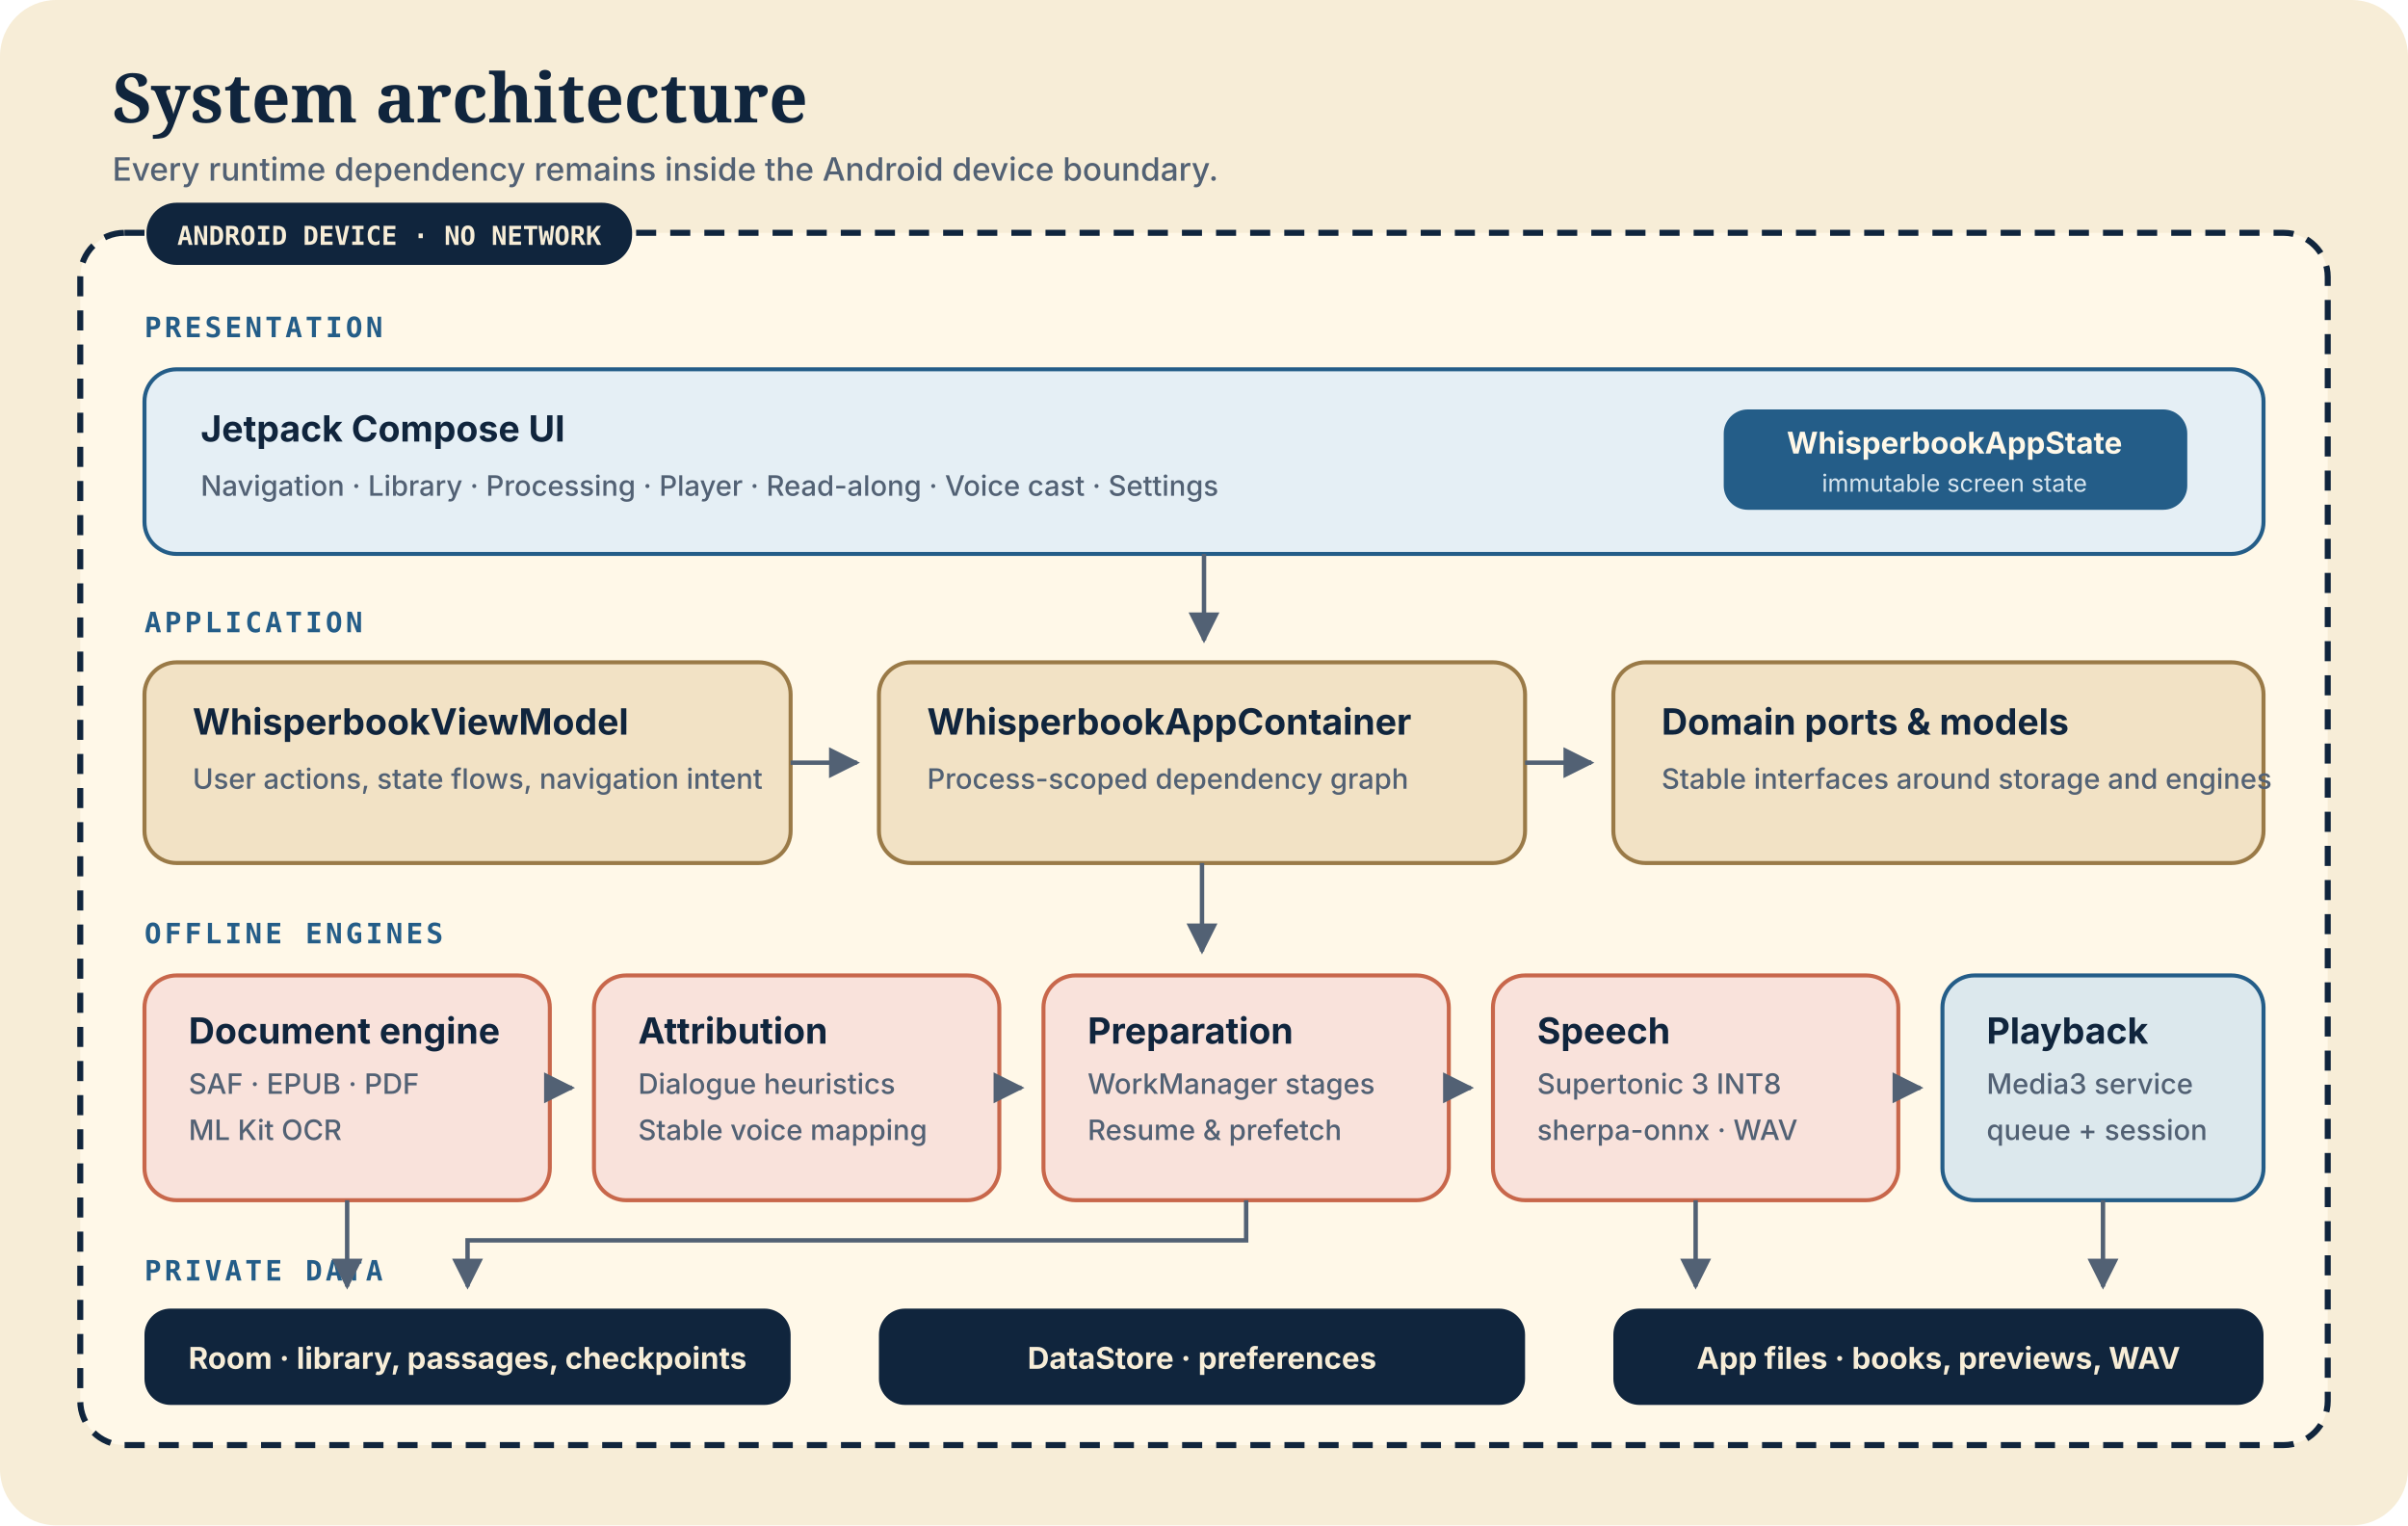
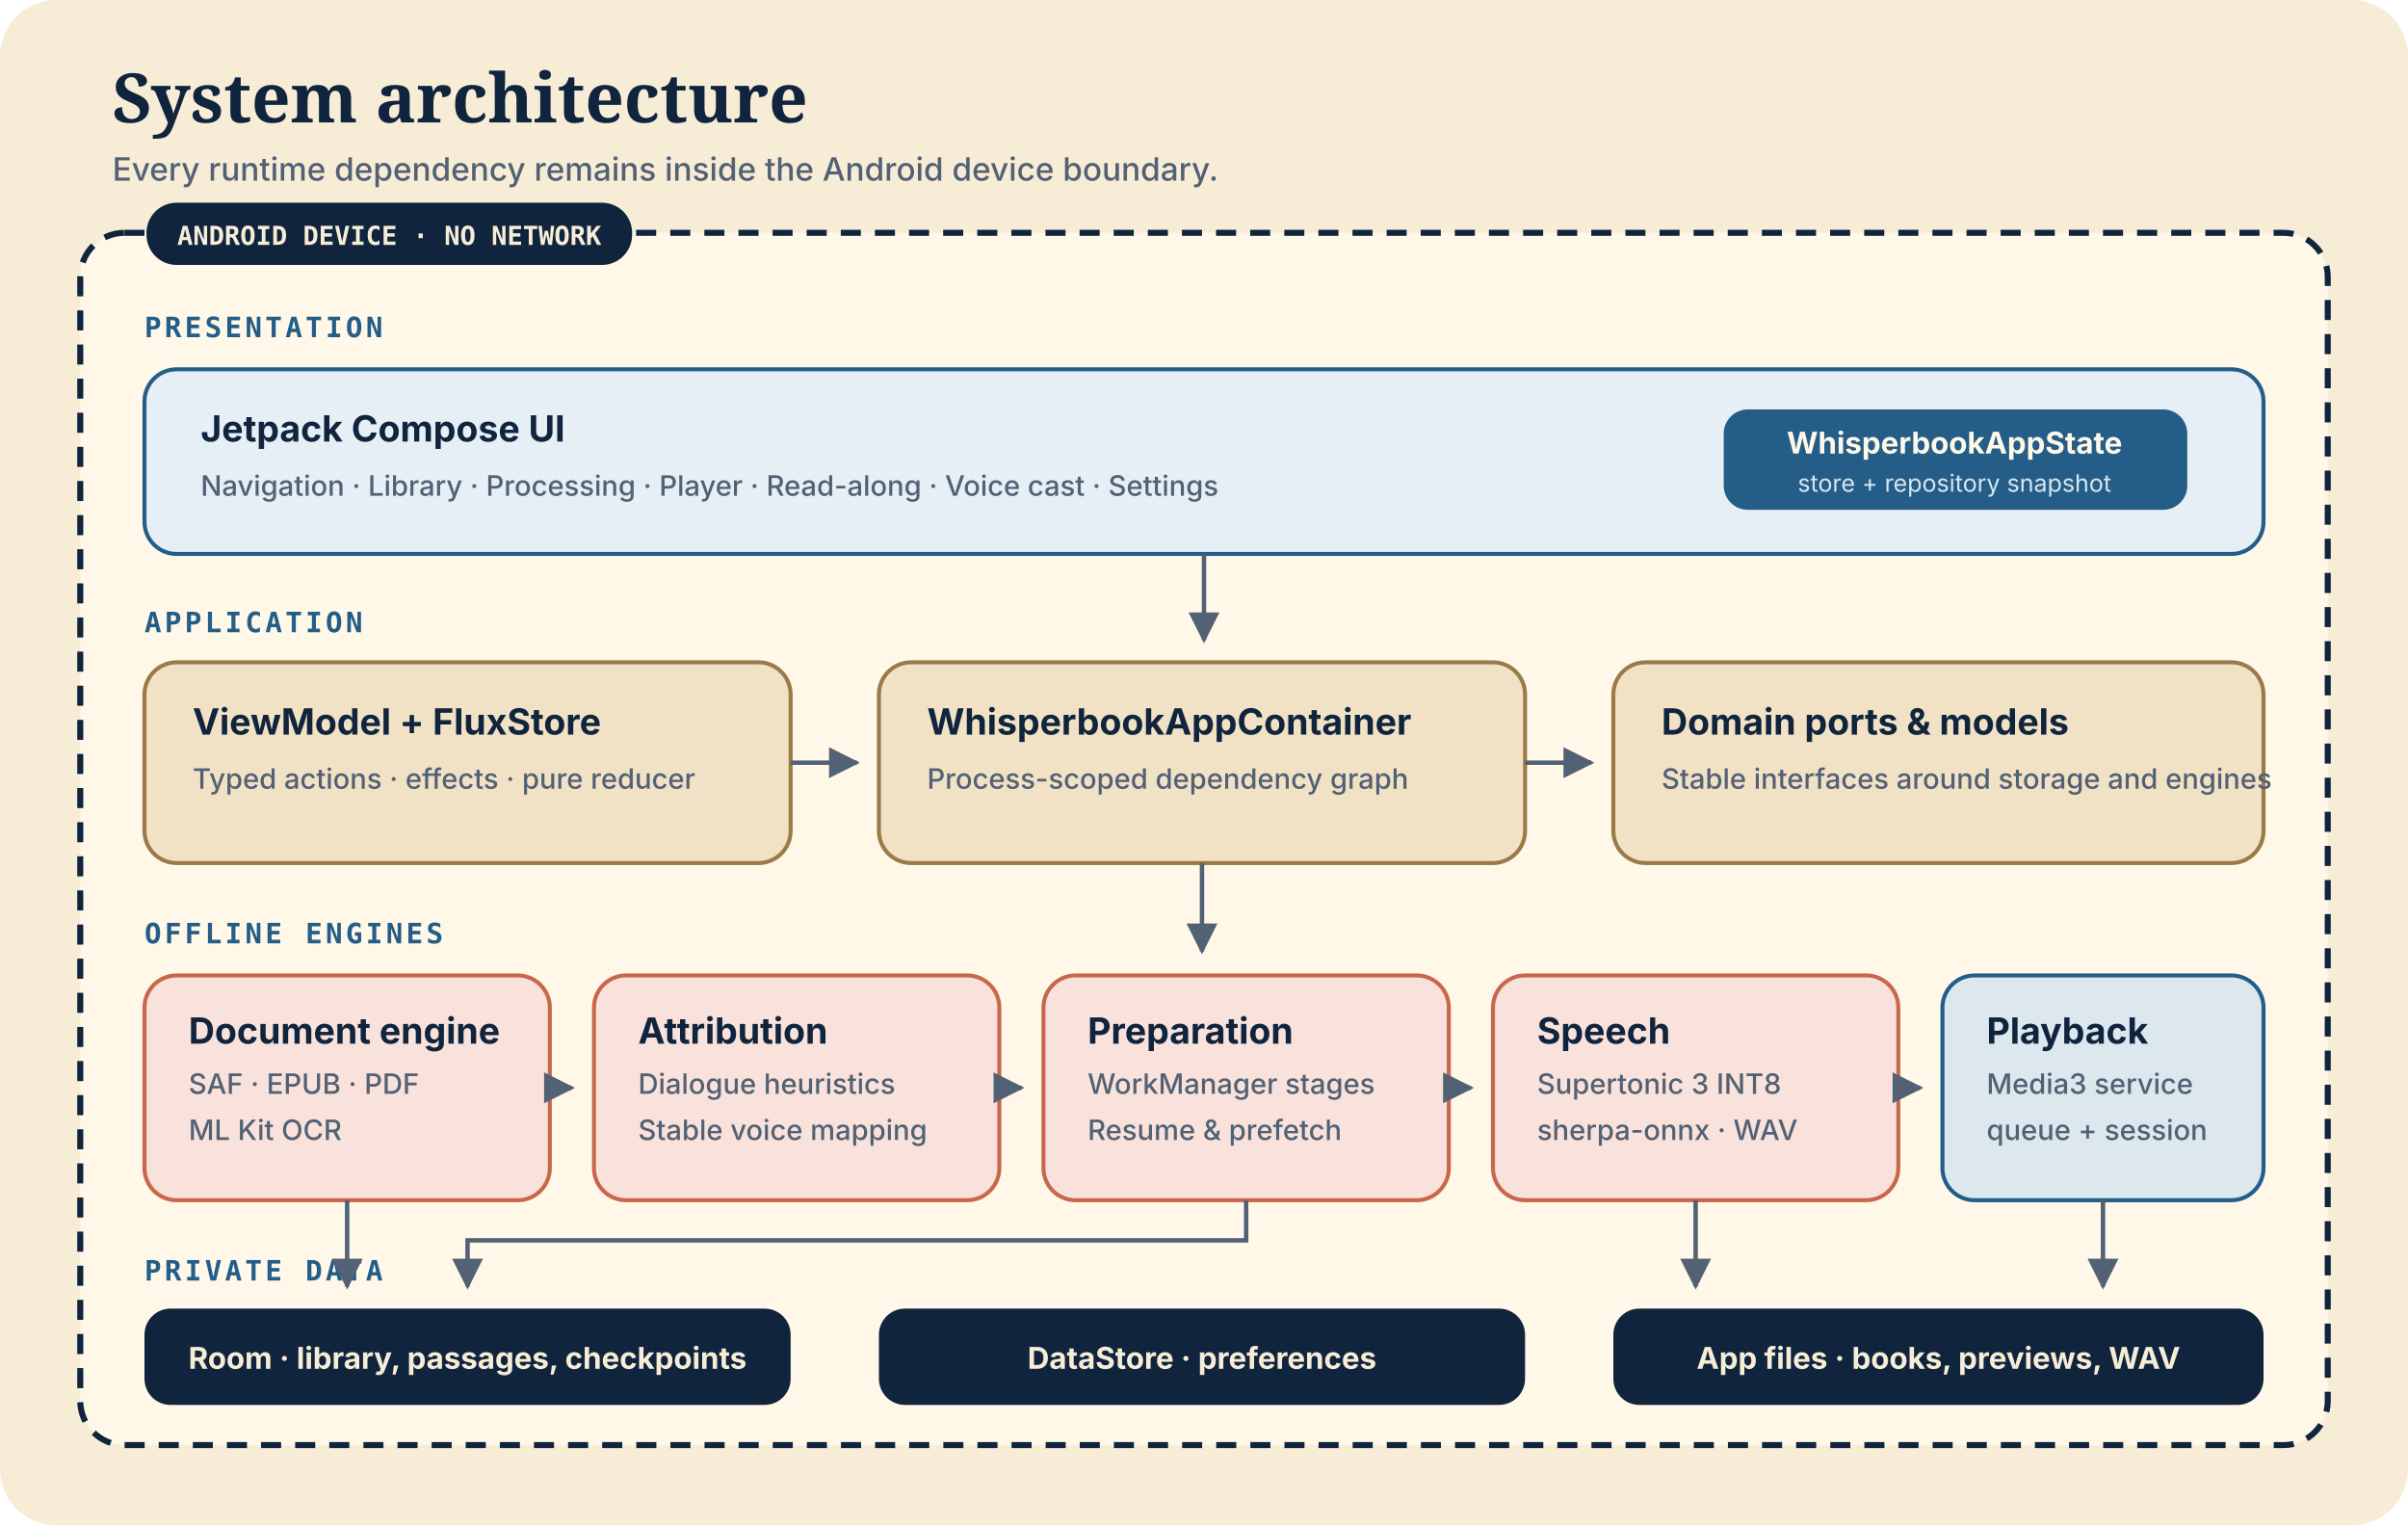
<svg xmlns="http://www.w3.org/2000/svg" width="1200" height="760" viewBox="0 0 1200 760" role="img" aria-labelledby="title desc">
  <defs>
    <marker id="arrow" viewBox="0 0 10 10" refX="9" refY="5" markerWidth="7" markerHeight="7" orient="auto-start-reverse">
      <path d="M0 0L10 5L0 10Z" fill="#526174" />
    </marker>
    <style>
      .title{font:700 34px Georgia,serif;fill:#10253D}.subtitle{font:500 16px -apple-system,BlinkMacSystemFont,"Segoe UI",sans-serif;fill:#526174}.layer{font:700 14px ui-monospace,SFMono-Regular,Menlo,monospace;letter-spacing:1.6px;fill:#245D88}.h{font:700 18px -apple-system,BlinkMacSystemFont,"Segoe UI",sans-serif;fill:#10253D}.b{font:500 14px -apple-system,BlinkMacSystemFont,"Segoe UI",sans-serif;fill:#526174}.edge{fill:none;stroke:#526174;stroke-width:2.2;marker-end:url(#arrow)}
    </style>
  </defs>
  <rect width="1200" height="760" rx="28" fill="#F7EDD7" />
  <text x="56" y="61" class="title">System architecture</text>
  <text x="56" y="90" class="subtitle">Every runtime dependency remains inside the Android device boundary.</text>
  <rect x="40" y="116" width="1120" height="604" rx="22" fill="#FFF8E8" stroke="#10253D" stroke-width="3" stroke-dasharray="10 7" />
  <rect x="73" y="101" width="242" height="31" rx="15" fill="#10253D" />
  <text x="194" y="122" text-anchor="middle" fill="#F7EDD7" font-family="ui-monospace,SFMono-Regular,Menlo,monospace" font-size="13" font-weight="700">ANDROID DEVICE · NO NETWORK</text>
  <text x="72" y="168" class="layer">PRESENTATION</text>
  <rect x="72" y="184" width="1056" height="92" rx="16" fill="#E5EFF5" stroke="#245D88" stroke-width="2" />
  <text x="100" y="220" class="h">Jetpack Compose UI</text>
  <text x="100" y="247" class="b">Navigation · Library · Processing · Player · Read-along · Voice cast · Settings</text>
  <rect x="859" y="204" width="231" height="50" rx="12" fill="#245D88" />
  <text x="974" y="226" text-anchor="middle" fill="#FFF8E8" font-family="-apple-system,BlinkMacSystemFont,'Segoe UI',sans-serif" font-size="15" font-weight="700">WhisperbookAppState</text>
-   <text x="974" y="245" text-anchor="middle" fill="#D8E6EF" font-family="-apple-system,BlinkMacSystemFont,'Segoe UI',sans-serif" font-size="12">immutable screen state</text>
+   <text x="974" y="245" text-anchor="middle" fill="#D8E6EF" font-family="-apple-system,BlinkMacSystemFont,'Segoe UI',sans-serif" font-size="12">store + repository snapshot</text>
  <text x="72" y="315" class="layer">APPLICATION</text>
  <rect x="72" y="330" width="322" height="100" rx="16" fill="#F2E2C5" stroke="#9A7A47" stroke-width="2" />
-   <text x="96" y="366" class="h">WhisperbookViewModel</text>
-   <text x="96" y="393" class="b">User actions, state flows, navigation intent</text>
+   <text x="96" y="366" class="h">ViewModel + FluxStore</text>
+   <text x="96" y="393" class="b">Typed actions · effects · pure reducer</text>
  <rect x="438" y="330" width="322" height="100" rx="16" fill="#F2E2C5" stroke="#9A7A47" stroke-width="2" />
  <text x="462" y="366" class="h">WhisperbookAppContainer</text>
  <text x="462" y="393" class="b">Process-scoped dependency graph</text>
  <rect x="804" y="330" width="324" height="100" rx="16" fill="#F2E2C5" stroke="#9A7A47" stroke-width="2" />
  <text x="828" y="366" class="h">Domain ports &amp; models</text>
  <text x="828" y="393" class="b">Stable interfaces around storage and engines</text>
  <text x="72" y="470" class="layer">OFFLINE ENGINES</text>
  <rect x="72" y="486" width="202" height="112" rx="16" fill="#F9E2DB" stroke="#C8674B" stroke-width="2" />
  <text x="94" y="520" class="h">Document engine</text>
  <text x="94" y="545" class="b">SAF · EPUB · PDF</text>
  <text x="94" y="568" class="b">ML Kit OCR</text>
  <rect x="296" y="486" width="202" height="112" rx="16" fill="#F9E2DB" stroke="#C8674B" stroke-width="2" />
  <text x="318" y="520" class="h">Attribution</text>
  <text x="318" y="545" class="b">Dialogue heuristics</text>
  <text x="318" y="568" class="b">Stable voice mapping</text>
  <rect x="520" y="486" width="202" height="112" rx="16" fill="#F9E2DB" stroke="#C8674B" stroke-width="2" />
  <text x="542" y="520" class="h">Preparation</text>
  <text x="542" y="545" class="b">WorkManager stages</text>
  <text x="542" y="568" class="b">Resume &amp; prefetch</text>
  <rect x="744" y="486" width="202" height="112" rx="16" fill="#F9E2DB" stroke="#C8674B" stroke-width="2" />
  <text x="766" y="520" class="h">Speech</text>
  <text x="766" y="545" class="b">Supertonic 3 INT8</text>
  <text x="766" y="568" class="b">sherpa-onnx · WAV</text>
  <rect x="968" y="486" width="160" height="112" rx="16" fill="#DCE8ED" stroke="#245D88" stroke-width="2" />
  <text x="990" y="520" class="h">Playback</text>
  <text x="990" y="545" class="b">Media3 service</text>
  <text x="990" y="568" class="b">queue + session</text>
  <text x="72" y="638" class="layer">PRIVATE DATA</text>
  <rect x="72" y="652" width="322" height="48" rx="13" fill="#10253D" />
  <text x="233" y="682" text-anchor="middle" fill="#F7EDD7" font-family="-apple-system,BlinkMacSystemFont,'Segoe UI',sans-serif" font-size="15" font-weight="700">Room · library, passages, checkpoints</text>
  <rect x="438" y="652" width="322" height="48" rx="13" fill="#10253D" />
  <text x="599" y="682" text-anchor="middle" fill="#F7EDD7" font-family="-apple-system,BlinkMacSystemFont,'Segoe UI',sans-serif" font-size="15" font-weight="700">DataStore · preferences</text>
  <rect x="804" y="652" width="324" height="48" rx="13" fill="#10253D" />
  <text x="966" y="682" text-anchor="middle" fill="#F7EDD7" font-family="-apple-system,BlinkMacSystemFont,'Segoe UI',sans-serif" font-size="15" font-weight="700">App files · books, previews, WAV</text>
  <path class="edge" d="M600 276V319" />
  <path class="edge" d="M394 380H427" />
  <path class="edge" d="M760 380H793" />
  <path class="edge" d="M599 430V474" />
  <path class="edge" d="M274 542H285" />
  <path class="edge" d="M498 542H509" />
  <path class="edge" d="M722 542H733" />
  <path class="edge" d="M946 542H957" />
  <path class="edge" d="M173 598V641" />
  <path class="edge" d="M621 598V618H233V641" />
  <path class="edge" d="M845 598V641" />
  <path class="edge" d="M1048 598V641" />
</svg>
